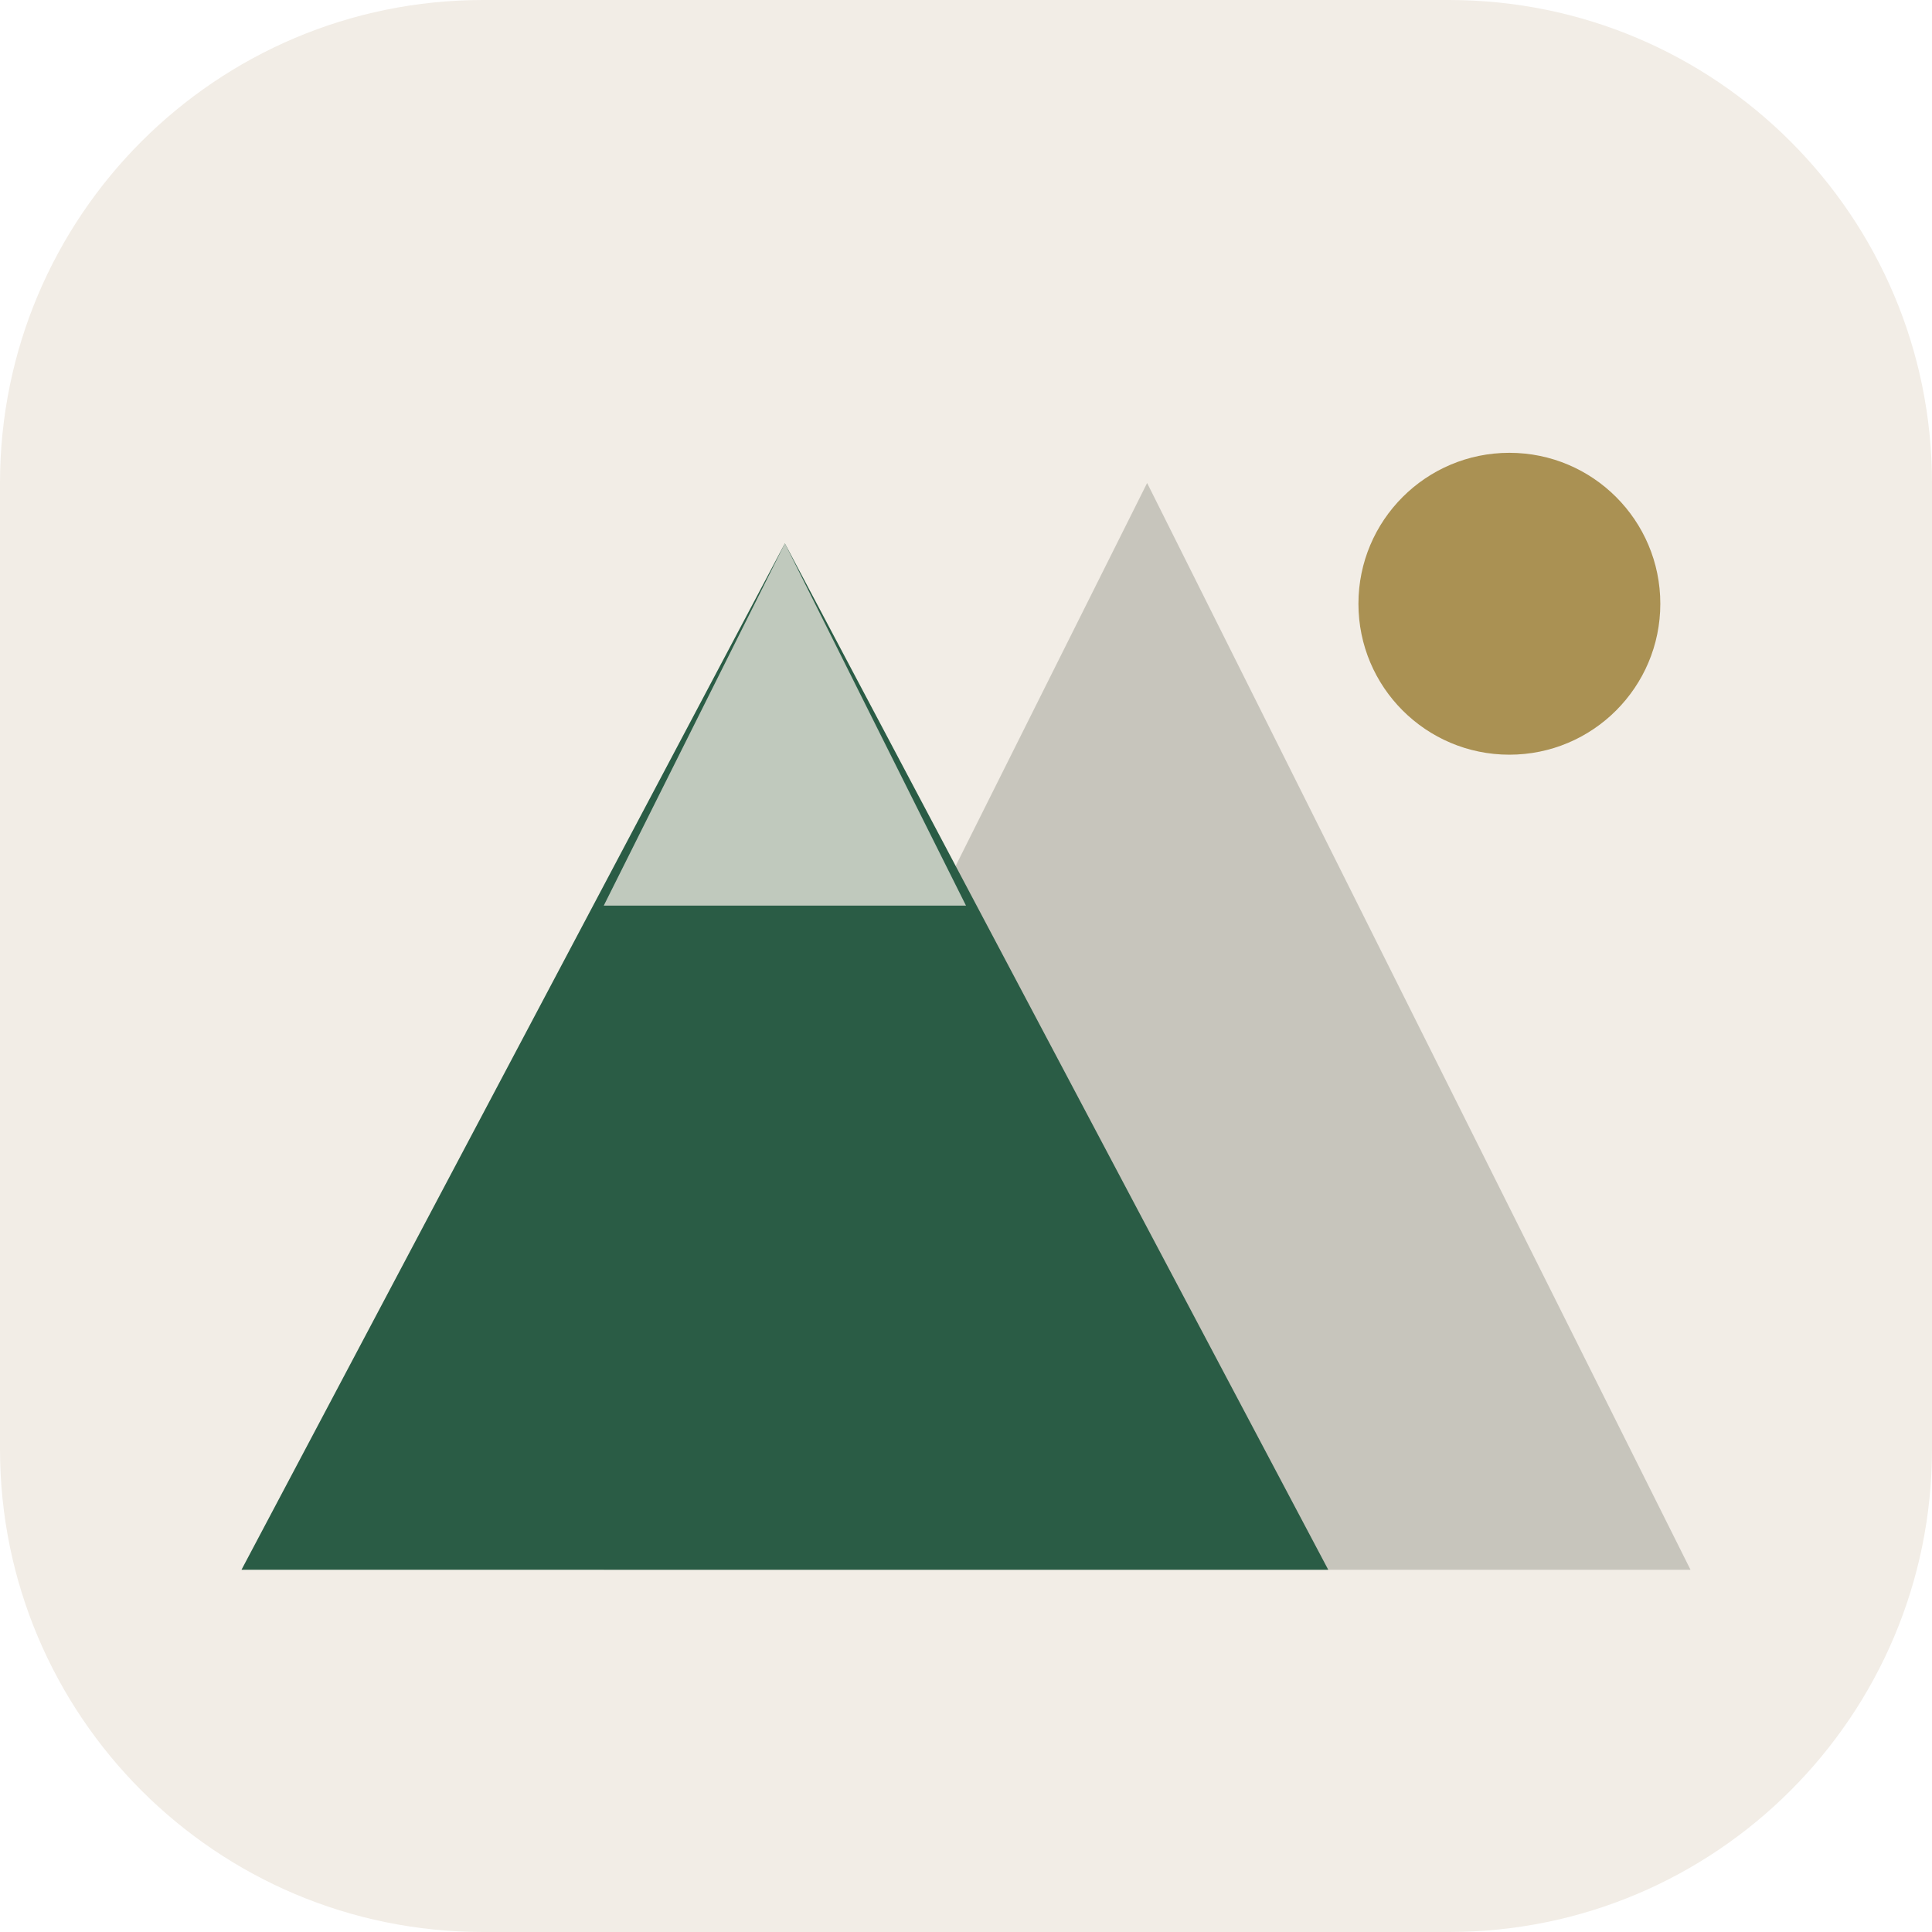
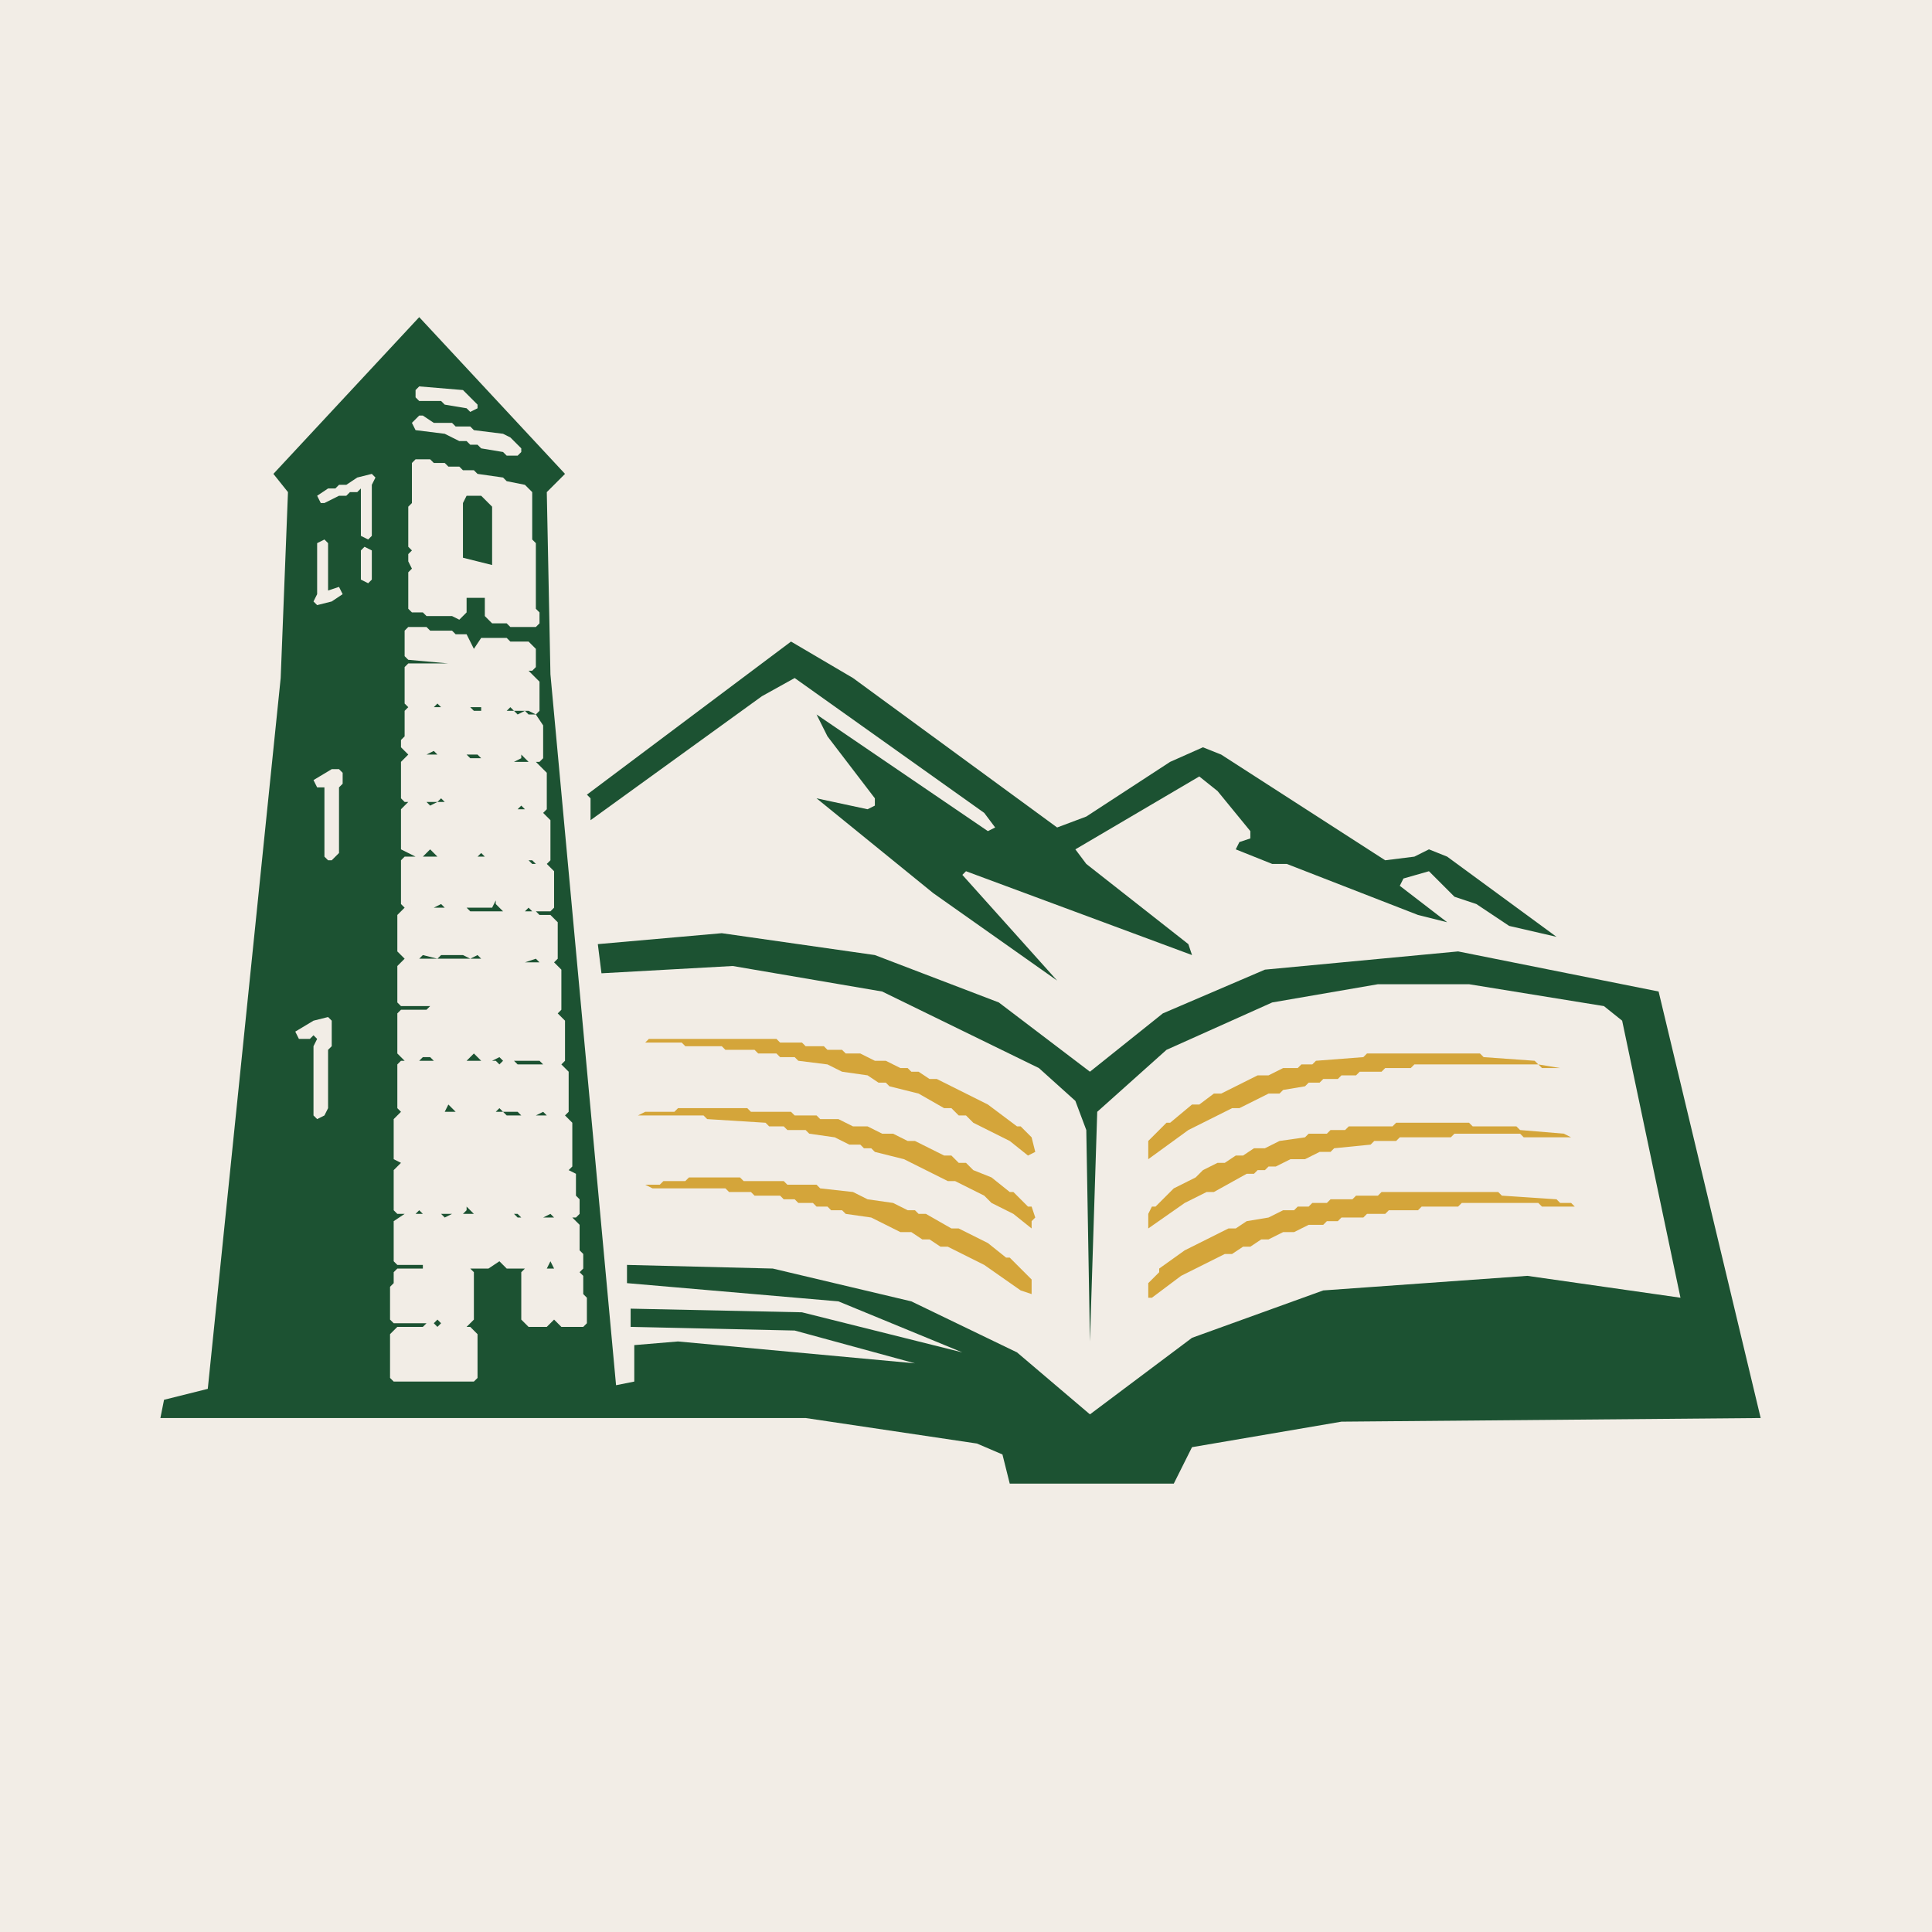
- <svg xmlns="http://www.w3.org/2000/svg" viewBox="0 0 32 32">
-   <rect width="32" height="32" rx="8" fill="#f2ede6" />
-   <path d="M10 26 L19 8 L28 26 Z" fill="#1B2212" opacity="0.2" />
-   <path d="M4 26 L13 9 L22 26 Z" fill="#2a5c45" />
-   <path d="M13 9 L16 15 L10 15 Z" fill="#f2ede6" opacity="0.75" />
-   <circle cx="25" cy="10" r="2.5" fill="#8B6914" opacity="0.7" />
+ <svg xmlns="http://www.w3.org/2000/svg" viewBox="298 182 530 530">
+   <rect x="298" y="182" width="530" height="530" fill="#f2ede6" />
+   <path fill="#1C5232" fill-rule="evenodd" d="     M459 400 L460 401 L460 407 L507 373 L516 368 L568 405 L571 409 L569 410 L522 378 L525 384 L538 401 L538 403 L536 404 L522 401 L554 427 L588 451 L562 422 L563 421 L625 444 L624 441 L596 419 L593 415 L627 395 L632 399 L641 410 L641 412 L638 413 L637 415 L647 419 L651 419 L687 433 L695 435 L682 425 L683 423 L690 421 L697 428 L703 430 L712 436 L725 439 L695 417 L690 415 L686 417 L678 418 L633 389 L628 387 L619 391 L596 406 L588 409 L532 368 L515 358 Z     M426 318 L425 320 L425 335 L433 337 L433 321 L430 318 Z     M373 312 L377 317 L375 368 L355 563 L343 566 L342 571 L519 571 L566 578 L573 581 L575 589 L620 589 L625 579 L666 572 L781 571 L753 454 L698 443 L645 448 L617 460 L597 476 L572 457 L538 444 L496 438 L462 441 L463 449 L499 447 L540 454 L583 475 L593 484 L596 492 L597 550 L599 487 L618 470 L647 457 L676 452 L701 452 L738 458 L743 462 L759 538 L717 532 L661 536 L625 549 L597 570 L577 553 L548 539 L510 530 L470 529 L470 534 L528 539 L562 553 L518 542 L471 541 L471 546 L516 547 L549 556 L484 550 L472 551 L472 561 L467 562 L449 367 L448 317 L453 312 L413 269 Z     M413 445 L440 445 L430 445 L429 444 L427 445 L425 444 L419 444 L418 445 L414 444 Z     M406 517 L409 515 L419 515 L420 516 L422 515 L439 515 L440 516 L455 516 L457 518 L457 525 L458 526 L458 530 L457 531 L454 531 L457 531 L458 532 L458 537 L459 538 L459 545 L458 546 L452 546 L450 544 L448 546 L443 546 L441 544 L441 531 L442 530 L450 530 L449 528 L448 530 L437 530 L435 528 L432 530 L424 530 L427 530 L428 531 L428 544 L426 546 L424 546 L427 546 L429 548 L429 560 L428 561 L406 561 L405 560 L405 548 L407 546 L414 546 L415 545 L417 545 L418 546 L419 545 L421 545 L419 545 L418 544 L417 545 L406 545 L405 544 L405 535 L406 534 L406 531 L407 530 L414 530 L414 529 L407 529 L406 528 Z     M406 489 L408 487 L436 487 L437 488 L453 488 L455 490 L455 502 L454 503 L456 504 L456 510 L457 511 L457 515 L456 516 L450 516 L449 515 L447 516 L441 516 L440 515 L428 515 L426 513 L426 512 L426 514 L425 515 L414 515 L413 514 L412 515 L407 515 L406 514 L406 503 L408 501 L406 500 Z     M407 474 L408 473 L434 473 L435 474 L436 473 L439 473 L440 474 L452 474 L454 476 L454 487 L453 488 L448 488 L447 487 L445 488 L441 488 L440 487 L436 487 L435 486 L434 487 L423 487 L421 485 L420 487 L408 487 L407 486 Z     M388 461 L389 462 L389 469 L388 470 L388 486 L387 488 L385 489 L384 488 L384 469 L385 467 L384 466 L383 467 L380 467 L379 465 L384 462 Z     M407 433 L409 431 L426 431 L427 432 L445 432 L446 433 L449 433 L451 435 L451 445 L450 446 L446 446 L445 445 L442 446 L450 446 L452 448 L452 459 L451 460 L453 462 L453 473 L452 474 L447 474 L446 473 L436 473 L435 472 L433 473 L430 473 L428 471 L426 473 L417 473 L416 472 L414 472 L413 473 L409 473 L407 471 L407 460 L408 459 L415 459 L416 458 L408 458 L407 457 L407 447 L409 445 L410 445 L409 445 L407 443 Z     M391 393 L392 394 L392 397 L391 398 L391 416 L389 418 L388 418 L387 417 L387 398 L385 398 L384 396 L389 393 Z     M410 354 L415 354 L416 355 L422 355 L423 356 L426 356 L428 360 L430 357 L437 357 L438 358 L443 358 L445 360 L445 365 L444 366 L436 366 L434 365 L436 366 L443 366 L446 369 L446 377 L445 378 L443 377 L439 377 L438 376 L437 377 L435 377 L439 377 L440 378 L442 377 L443 378 L445 378 L447 381 L447 390 L446 391 L443 391 L441 389 L441 388 L441 390 L439 391 L445 391 L448 394 L448 404 L447 405 L443 405 L441 403 L440 404 L434 404 L442 404 L443 405 L447 405 L449 407 L449 418 L448 419 L445 419 L444 418 L433 418 L443 418 L444 419 L448 419 L450 421 L450 431 L449 432 L444 432 L443 431 L442 432 L436 432 L434 430 L434 429 L433 431 L420 431 L419 430 L417 431 L409 431 L408 430 L408 418 L409 417 L431 417 L430 416 L429 417 L418 417 L416 415 L414 417 L412 417 L408 415 L408 404 L410 402 L415 402 L416 403 L418 402 L420 402 L421 403 L427 403 L421 403 L419 401 L418 402 L409 402 L408 401 L408 391 L410 389 L426 389 L427 390 L434 390 L430 390 L429 389 L418 389 L417 388 L415 389 L410 389 L408 387 L408 385 L409 384 L409 377 L410 376 L427 376 L428 377 L430 377 L430 376 L419 376 L418 375 L417 376 L410 376 L409 375 L409 365 L410 364 L421 364 L410 363 L409 362 L409 355 Z     M398 332 L400 333 L400 341 L399 342 L397 341 L397 333 Z     M387 330 L388 331 L388 344 L391 343 L392 345 L389 347 L385 348 L384 347 L385 345 L385 331 Z     M385 318 L388 316 L390 316 L391 315 L393 315 L396 313 L400 312 L401 313 L400 315 L400 329 L399 330 L397 329 L397 316 L396 317 L394 317 L393 318 L391 318 L387 320 L386 320 Z     M412 308 L416 308 L417 309 L420 309 L421 310 L424 310 L425 311 L428 311 L429 312 L436 313 L437 314 L442 315 L444 317 L444 330 L445 331 L445 349 L446 350 L446 353 L445 354 L438 354 L437 353 L433 353 L431 351 L431 346 L426 346 L426 350 L424 352 L422 351 L415 351 L414 350 L411 350 L410 349 L410 339 L411 338 L410 336 L410 334 L411 333 L410 332 L410 321 L411 320 L411 309 Z     M411 298 L413 296 L414 296 L417 298 L422 298 L423 299 L427 299 L428 300 L436 301 L438 302 L441 305 L441 306 L440 307 L437 307 L436 306 L430 305 L429 304 L427 304 L426 303 L424 303 L420 301 L412 300 Z     M412 289 L413 288 L425 289 L429 293 L429 294 L427 295 L426 294 L420 293 L419 292 L413 292 L412 291 Z   " />
+   <path fill="#D4A53A" fill-rule="evenodd" d="     M734 513 L730 513 L729 512 L726 512 L725 511 L710 510 L709 509 L677 509 L676 510 L670 510 L669 511 L663 511 L662 512 L658 512 L657 513 L654 513 L653 514 L650 514 L646 516 L640 517 L637 519 L635 519 L623 525 L616 530 L616 531 L613 534 L613 538 L614 538 L622 532 L634 526 L636 526 L639 524 L641 524 L644 522 L646 522 L650 520 L653 520 L657 518 L661 518 L662 517 L665 517 L666 516 L672 516 L673 515 L678 515 L679 514 L687 514 L688 513 L698 513 L699 512 L720 512 L721 513 Z     M475 507 L477 508 L497 508 L498 509 L504 509 L505 510 L512 510 L513 511 L516 511 L517 512 L521 512 L522 513 L525 513 L526 514 L529 514 L530 515 L537 516 L545 520 L548 520 L551 522 L553 522 L556 524 L558 524 L568 529 L578 536 L581 537 L581 533 L575 527 L574 527 L569 523 L561 519 L559 519 L552 515 L550 515 L549 514 L547 514 L543 512 L536 511 L532 509 L523 508 L522 507 L514 507 L513 506 L502 506 L501 505 L487 505 L486 506 L480 506 L479 507 Z     M729 494 L727 493 L715 492 L714 491 L702 491 L701 490 L681 490 L680 491 L668 491 L667 492 L663 492 L662 493 L657 493 L656 494 L649 495 L645 497 L642 497 L639 499 L637 499 L634 501 L632 501 L628 503 L626 505 L620 508 L615 513 L614 513 L613 515 L613 519 L623 512 L629 509 L631 509 L640 504 L642 504 L643 503 L645 503 L646 502 L648 502 L652 500 L656 500 L660 498 L663 498 L664 497 L674 496 L675 495 L681 495 L682 494 L696 494 L697 493 L715 493 L716 494 Z     M473 488 L491 488 L492 489 L508 490 L509 491 L513 491 L514 492 L519 492 L520 493 L527 494 L531 496 L534 496 L535 497 L537 497 L538 498 L546 500 L558 506 L560 506 L568 510 L570 512 L576 515 L581 519 L581 517 L582 516 L581 513 L580 513 L576 509 L575 509 L570 505 L565 503 L563 501 L561 501 L559 499 L557 499 L549 495 L547 495 L543 493 L540 493 L536 491 L532 491 L528 489 L523 489 L522 488 L516 488 L515 487 L504 487 L503 486 L484 486 L483 487 L475 487 Z     M726 475 L720 474 L719 473 L705 472 L704 471 L673 471 L672 472 L659 473 L658 474 L655 474 L654 475 L650 475 L646 477 L643 477 L633 482 L631 482 L627 485 L625 485 L619 490 L618 490 L613 495 L613 500 L624 492 L636 486 L638 486 L646 482 L649 482 L650 481 L656 480 L657 479 L660 479 L661 478 L665 478 L666 477 L670 477 L671 476 L677 476 L678 475 L685 475 L686 474 L720 474 L721 475 Z     M473 468 L485 468 L486 469 L496 469 L497 470 L505 470 L506 471 L511 471 L512 472 L516 472 L517 473 L525 474 L529 476 L536 477 L539 479 L541 479 L542 480 L550 482 L557 486 L559 486 L561 488 L563 488 L565 490 L575 495 L580 499 L582 498 L581 494 L578 491 L577 491 L569 485 L555 478 L553 478 L550 476 L548 476 L547 475 L545 475 L541 473 L538 473 L534 471 L530 471 L529 470 L525 470 L524 469 L519 469 L518 468 L512 468 L511 467 L476 467 L475 468 Z   " />
</svg>
